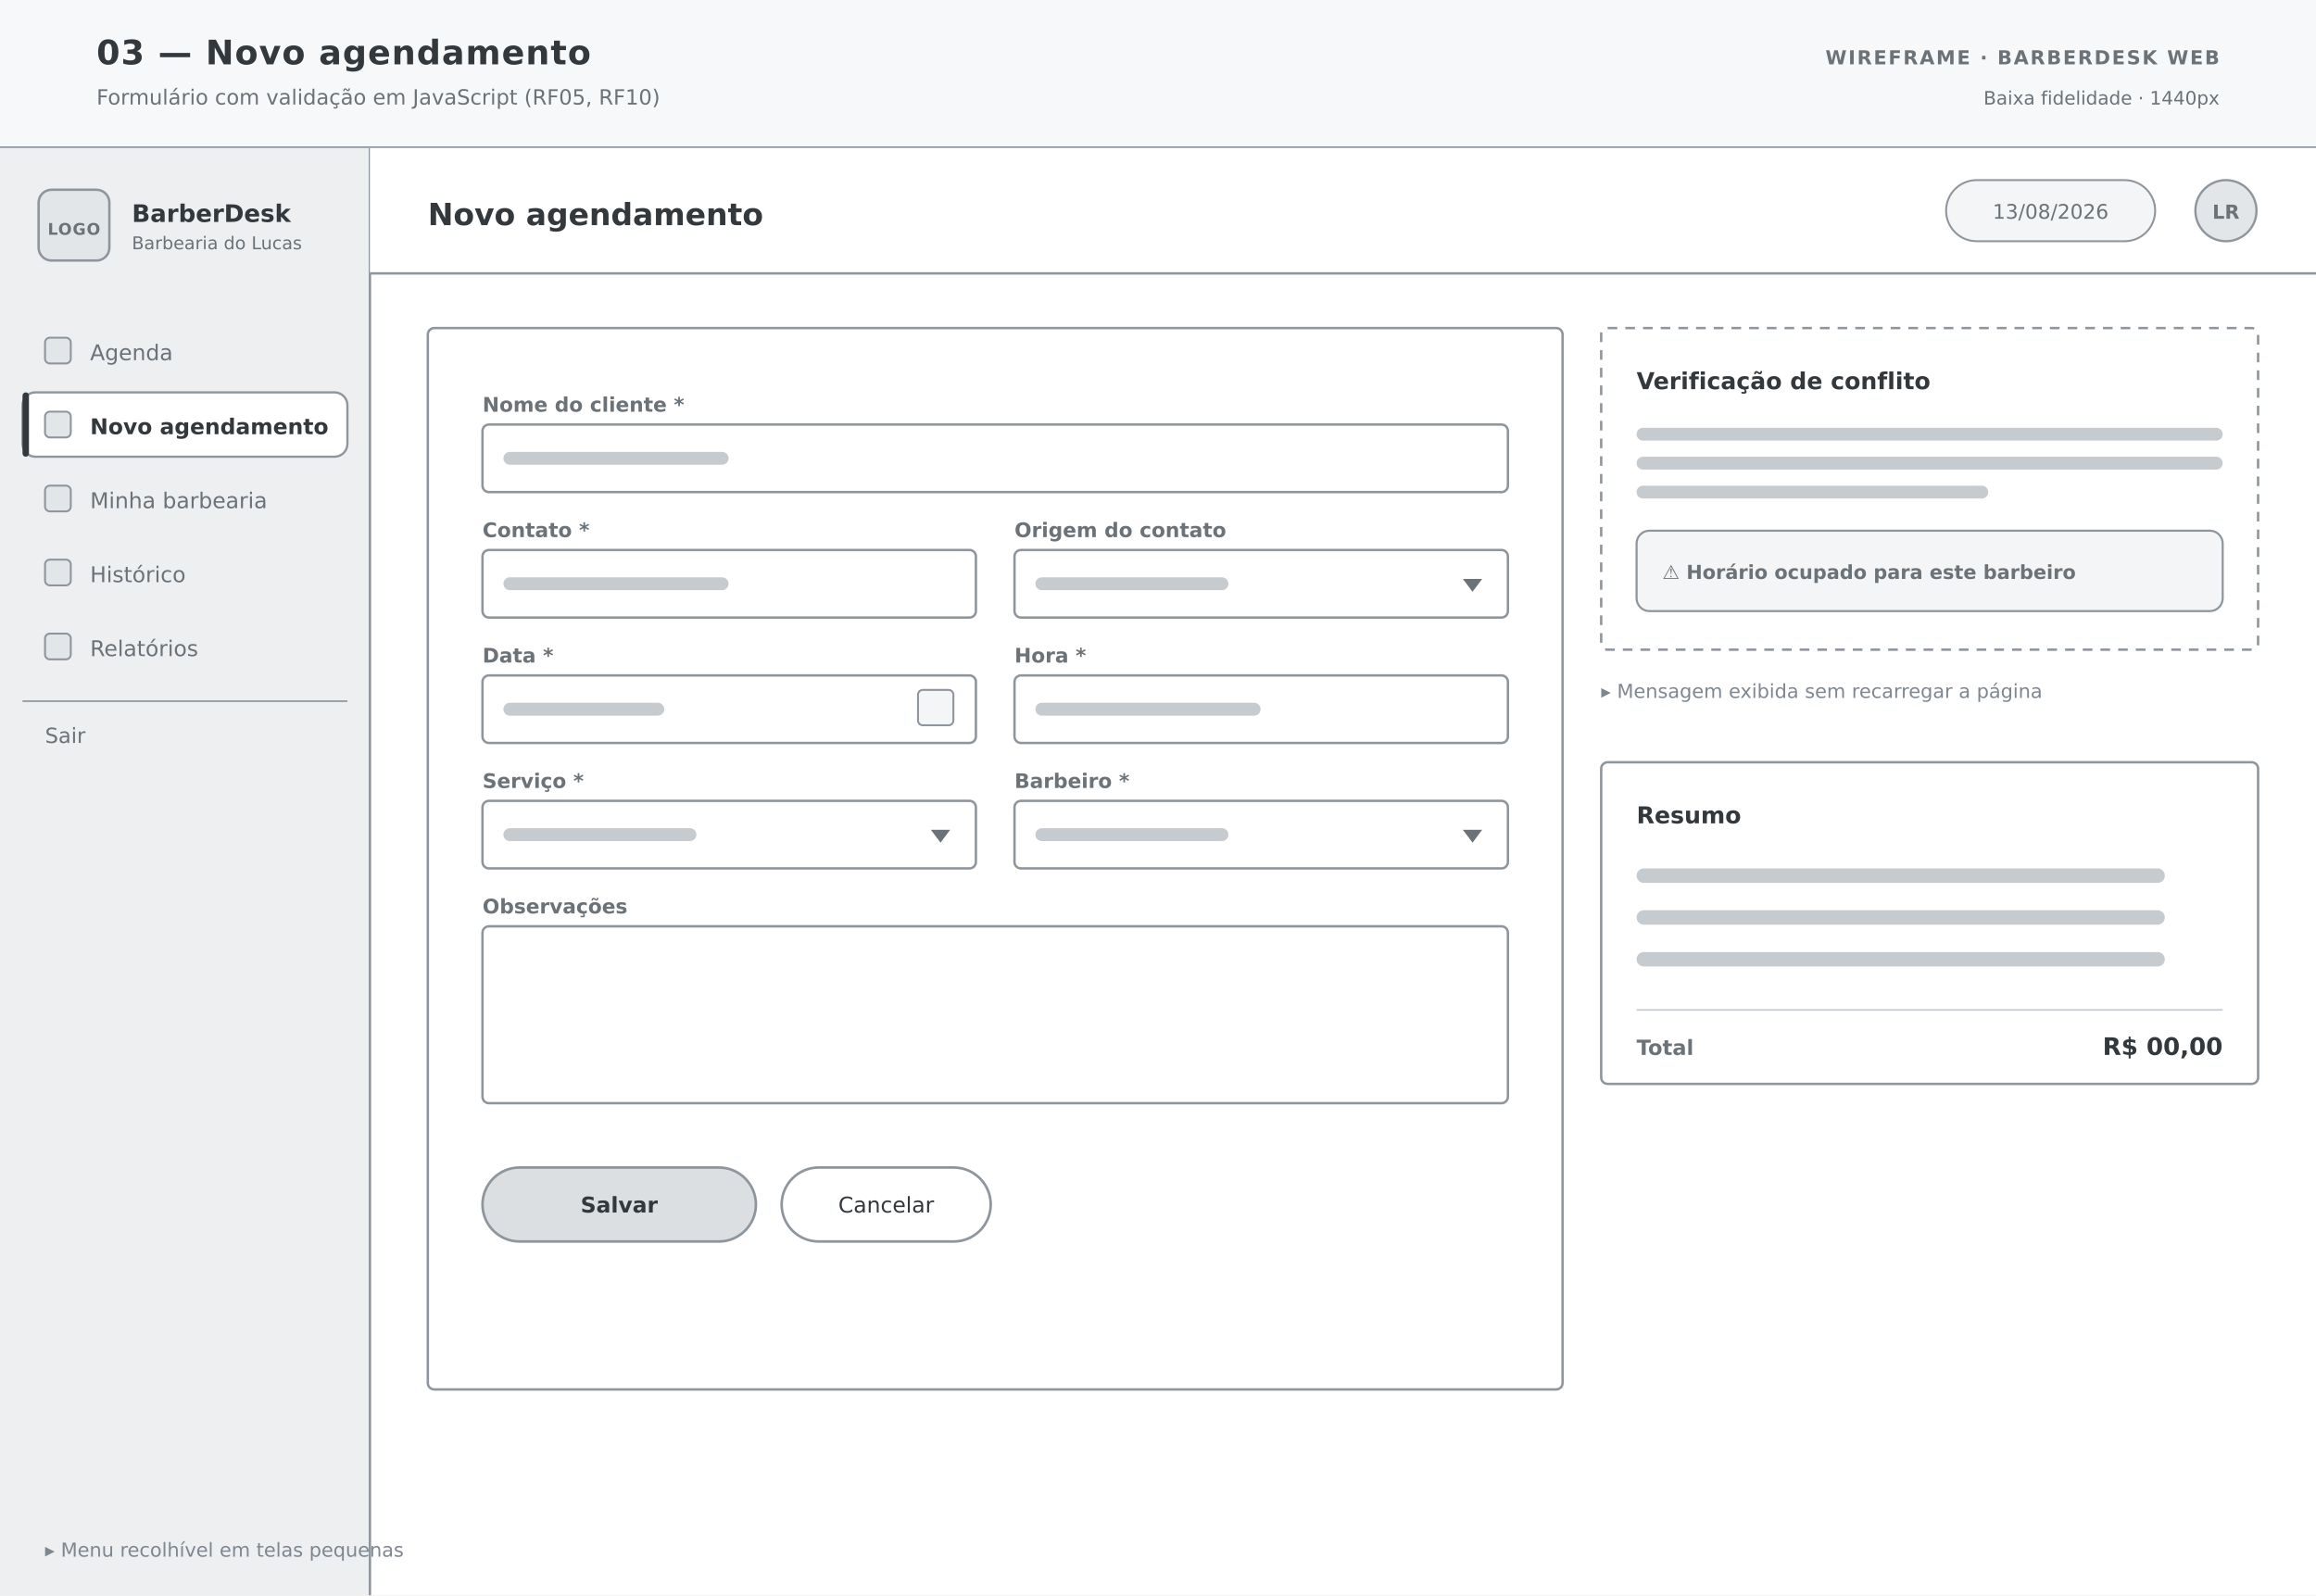
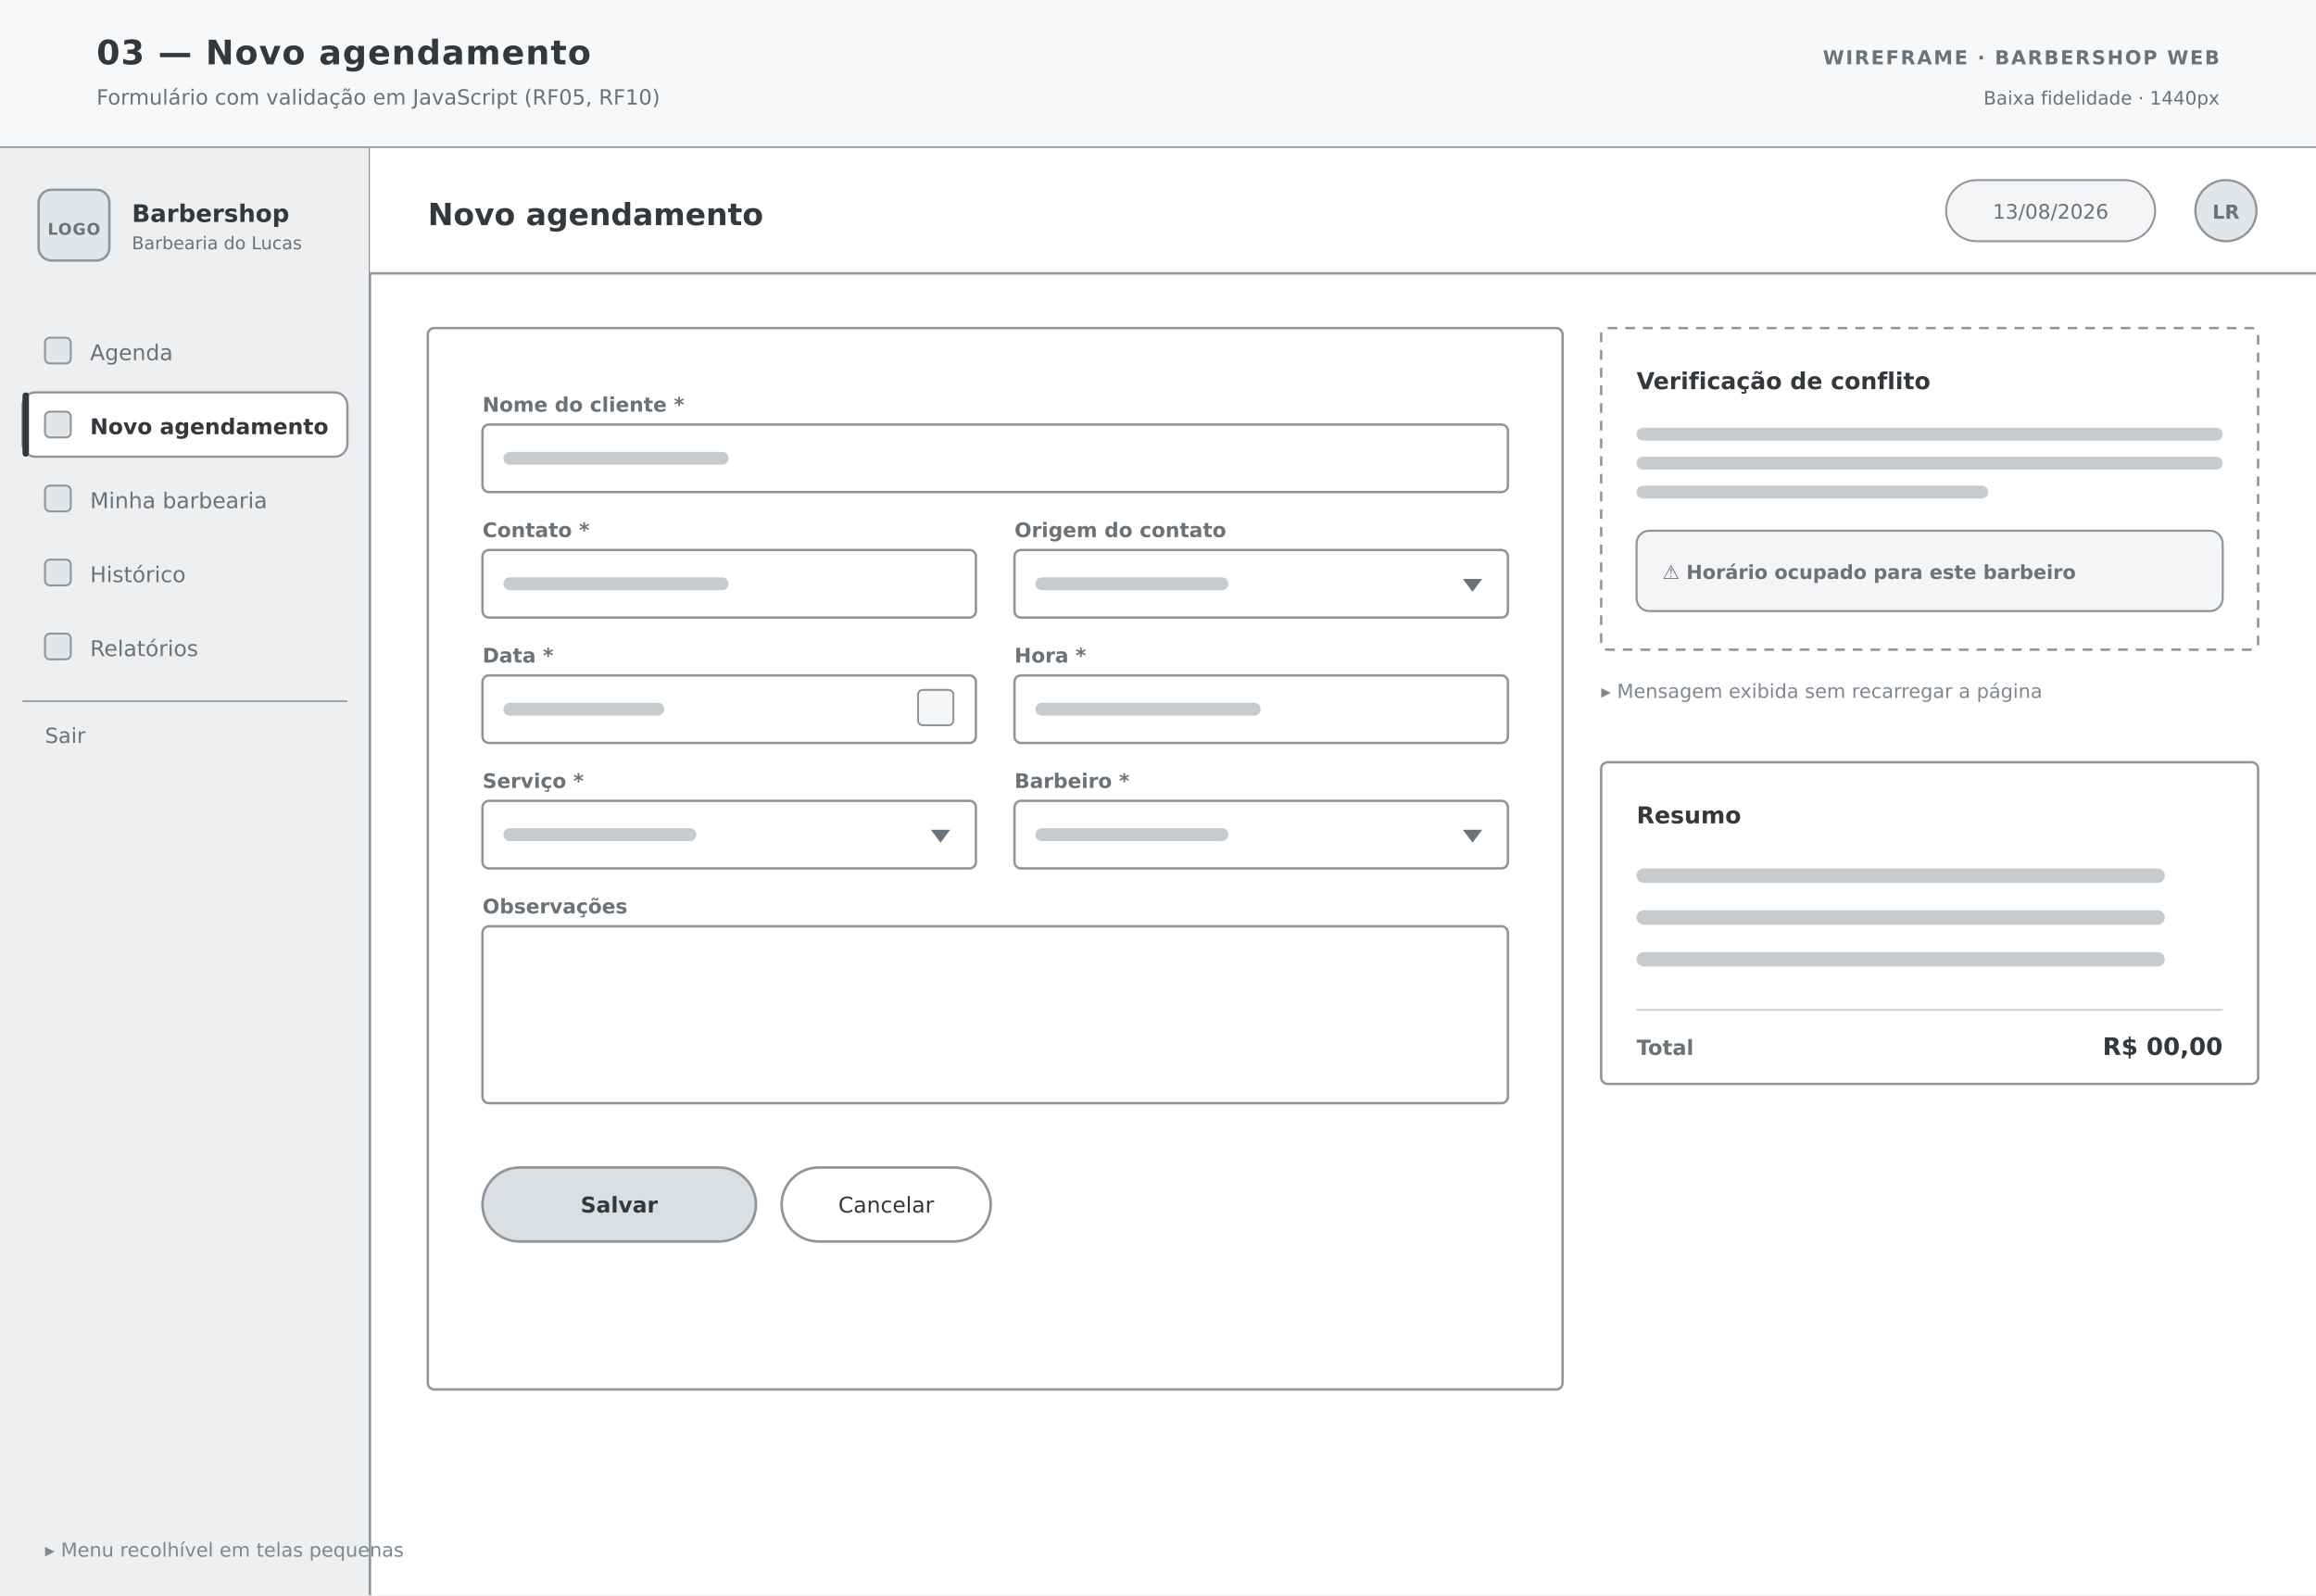
<svg xmlns="http://www.w3.org/2000/svg" width="1440" height="992" viewBox="0 0 1440 992">
  <rect width="1440" height="992" fill="#FFFFFF" />
  <rect x="0" y="0" width="1440" height="92" rx="0" fill="#F7F8F9" />
  <text x="60" y="40" font-family="DejaVu Sans, Arial, sans-serif" font-size="21" font-weight="bold" fill="#33383D" text-anchor="start" letter-spacing="0.6">03 — Novo agendamento</text>
  <text x="60" y="65" font-family="DejaVu Sans, Arial, sans-serif" font-size="13" font-weight="normal" fill="#6B7278" text-anchor="start" letter-spacing="0">Formulário com validação em JavaScript (RF05, RF10)</text>
-   <text x="1380" y="40" font-family="DejaVu Sans, Arial, sans-serif" font-size="12" font-weight="bold" fill="#6B7278" text-anchor="end" letter-spacing="1">WIREFRAME · BARBERDESK WEB</text>
+   <text x="1380" y="40" font-family="DejaVu Sans, Arial, sans-serif" font-size="12" font-weight="bold" fill="#6B7278" text-anchor="end" letter-spacing="1">WIREFRAME · BARBERSHOP WEB</text>
  <text x="1380" y="65" font-family="DejaVu Sans, Arial, sans-serif" font-size="11.5" font-weight="normal" fill="#6B7278" text-anchor="end" letter-spacing="0">Baixa fidelidade · 1440px</text>
  <line x1="0" y1="92" x2="1440" y2="92" stroke="#8E959C" stroke-width="2" />
  <rect x="0" y="92" width="230" height="900" rx="0" fill="#EDEFF1" />
  <line x1="230" y1="92" x2="230" y2="992" stroke="#8E959C" stroke-width="1.5" />
  <rect x="24" y="118" width="44" height="44" rx="8" fill="#E3E6E8" stroke="#8E959C" stroke-width="1.5" />
  <text x="46" y="146" font-family="DejaVu Sans, Arial, sans-serif" font-size="10" font-weight="bold" fill="#6B7278" text-anchor="middle" letter-spacing="0.5">LOGO</text>
-   <text x="82" y="138" font-family="DejaVu Sans, Arial, sans-serif" font-size="15" font-weight="bold" fill="#33383D" text-anchor="start" letter-spacing="0">BarberDesk</text>
+   <text x="82" y="138" font-family="DejaVu Sans, Arial, sans-serif" font-size="15" font-weight="bold" fill="#33383D" text-anchor="start" letter-spacing="0">Barbershop</text>
  <text x="82" y="155" font-family="DejaVu Sans, Arial, sans-serif" font-size="11" font-weight="normal" fill="#6B7278" text-anchor="start" letter-spacing="0">Barbearia do Lucas</text>
  <rect x="28" y="210" width="16" height="16" rx="3" fill="#E3E6E8" stroke="#8E959C" stroke-width="1.2" />
  <text x="56" y="224" font-family="DejaVu Sans, Arial, sans-serif" font-size="13.5" font-weight="normal" fill="#6B7278" text-anchor="start" letter-spacing="0">Agenda</text>
  <rect x="14" y="244" width="202" height="40" rx="8" fill="#FFFFFF" stroke="#8E959C" stroke-width="1.4" />
  <rect x="14" y="244" width="4" height="40" rx="2" fill="#33383D" />
  <rect x="28" y="256" width="16" height="16" rx="3" fill="#E3E6E8" stroke="#8E959C" stroke-width="1.2" />
  <text x="56" y="270" font-family="DejaVu Sans, Arial, sans-serif" font-size="13.5" font-weight="bold" fill="#33383D" text-anchor="start" letter-spacing="0">Novo agendamento</text>
  <rect x="28" y="302" width="16" height="16" rx="3" fill="#E3E6E8" stroke="#8E959C" stroke-width="1.2" />
  <text x="56" y="316" font-family="DejaVu Sans, Arial, sans-serif" font-size="13.5" font-weight="normal" fill="#6B7278" text-anchor="start" letter-spacing="0">Minha barbearia</text>
  <rect x="28" y="348" width="16" height="16" rx="3" fill="#E3E6E8" stroke="#8E959C" stroke-width="1.2" />
  <text x="56" y="362" font-family="DejaVu Sans, Arial, sans-serif" font-size="13.5" font-weight="normal" fill="#6B7278" text-anchor="start" letter-spacing="0">Histórico</text>
  <rect x="28" y="394" width="16" height="16" rx="3" fill="#E3E6E8" stroke="#8E959C" stroke-width="1.2" />
  <text x="56" y="408" font-family="DejaVu Sans, Arial, sans-serif" font-size="13.5" font-weight="normal" fill="#6B7278" text-anchor="start" letter-spacing="0">Relatórios</text>
  <line x1="14" y1="436" x2="216" y2="436" stroke="#8E959C" stroke-width="1" />
  <text x="28" y="462" font-family="DejaVu Sans, Arial, sans-serif" font-size="13" font-weight="normal" fill="#6B7278" text-anchor="start" letter-spacing="0">Sair</text>
  <text x="28" y="968" font-family="DejaVu Sans, Arial, sans-serif" font-size="12" font-weight="normal" fill="#7E8790" text-anchor="start" letter-spacing="0">▸ Menu recolhível em telas pequenas</text>
  <rect x="230" y="92" width="1210" height="78" rx="0" fill="#FFFFFF" />
  <line x1="230" y1="170" x2="1440" y2="170" stroke="#8E959C" stroke-width="1.5" />
  <text x="266" y="140" font-family="DejaVu Sans, Arial, sans-serif" font-size="19" font-weight="bold" fill="#33383D" text-anchor="start" letter-spacing="0">Novo agendamento</text>
  <rect x="1210" y="112" width="130" height="38" rx="19" fill="#F4F5F6" stroke="#8E959C" stroke-width="1.2" />
  <text x="1275" y="136" font-family="DejaVu Sans, Arial, sans-serif" font-size="12.5" font-weight="normal" fill="#6B7278" text-anchor="middle" letter-spacing="0">13/08/2026</text>
  <circle cx="1384" cy="131" r="19" fill="#E3E6E8" stroke="#8E959C" stroke-width="1.4" />
  <text x="1384" y="136" font-family="DejaVu Sans, Arial, sans-serif" font-size="12" font-weight="bold" fill="#6B7278" text-anchor="middle" letter-spacing="0">LR</text>
  <rect x="266" y="204" width="705.56" height="660" rx="4" fill="#FFFFFF" stroke="#8E959C" stroke-width="1.5" />
  <text x="300" y="256" font-family="DejaVu Sans, Arial, sans-serif" font-size="12.5" font-weight="bold" fill="#6B7278" text-anchor="start" letter-spacing="0">Nome do cliente *</text>
  <rect x="300" y="264" width="637.56" height="42" rx="4" fill="#FFFFFF" stroke="#8E959C" stroke-width="1.5" />
  <rect x="313" y="281" width="140" height="8" rx="4" fill="#C6CBD0" />
  <text x="300" y="334" font-family="DejaVu Sans, Arial, sans-serif" font-size="12.5" font-weight="bold" fill="#6B7278" text-anchor="start" letter-spacing="0">Contato *</text>
  <rect x="300" y="342" width="306.78" height="42" rx="4" fill="#FFFFFF" stroke="#8E959C" stroke-width="1.5" />
  <rect x="313" y="359" width="140" height="8" rx="4" fill="#C6CBD0" />
  <text x="630.78" y="334" font-family="DejaVu Sans, Arial, sans-serif" font-size="12.5" font-weight="bold" fill="#6B7278" text-anchor="start" letter-spacing="0">Origem do contato</text>
  <rect x="630.78" y="342" width="306.78" height="42" rx="4" fill="#FFFFFF" stroke="#8E959C" stroke-width="1.5" />
  <path d="M909.56 360 L921.56 360 L915.56 368 Z" fill="#6B7278" />
  <rect x="643.78" y="359" width="120" height="8" rx="4" fill="#C6CBD0" />
  <text x="300" y="412" font-family="DejaVu Sans, Arial, sans-serif" font-size="12.5" font-weight="bold" fill="#6B7278" text-anchor="start" letter-spacing="0">Data *</text>
  <rect x="300" y="420" width="306.78" height="42" rx="4" fill="#FFFFFF" stroke="#8E959C" stroke-width="1.5" />
  <rect x="570.78" y="429" width="22" height="22" rx="3" fill="#F4F5F6" stroke="#8E959C" stroke-width="1.2" />
  <rect x="313" y="437" width="100" height="8" rx="4" fill="#C6CBD0" />
  <text x="630.78" y="412" font-family="DejaVu Sans, Arial, sans-serif" font-size="12.5" font-weight="bold" fill="#6B7278" text-anchor="start" letter-spacing="0">Hora *</text>
  <rect x="630.78" y="420" width="306.78" height="42" rx="4" fill="#FFFFFF" stroke="#8E959C" stroke-width="1.5" />
  <rect x="643.78" y="437" width="140" height="8" rx="4" fill="#C6CBD0" />
  <text x="300" y="490" font-family="DejaVu Sans, Arial, sans-serif" font-size="12.5" font-weight="bold" fill="#6B7278" text-anchor="start" letter-spacing="0">Serviço *</text>
  <rect x="300" y="498" width="306.78" height="42" rx="4" fill="#FFFFFF" stroke="#8E959C" stroke-width="1.5" />
  <path d="M578.78 516 L590.78 516 L584.78 524 Z" fill="#6B7278" />
  <rect x="313" y="515" width="120" height="8" rx="4" fill="#C6CBD0" />
  <text x="630.78" y="490" font-family="DejaVu Sans, Arial, sans-serif" font-size="12.5" font-weight="bold" fill="#6B7278" text-anchor="start" letter-spacing="0">Barbeiro *</text>
  <rect x="630.78" y="498" width="306.78" height="42" rx="4" fill="#FFFFFF" stroke="#8E959C" stroke-width="1.5" />
  <path d="M909.56 516 L921.56 516 L915.56 524 Z" fill="#6B7278" />
  <rect x="643.78" y="515" width="120" height="8" rx="4" fill="#C6CBD0" />
  <text x="300" y="568" font-family="DejaVu Sans, Arial, sans-serif" font-size="12.5" font-weight="bold" fill="#6B7278" text-anchor="start" letter-spacing="0">Observações</text>
  <rect x="300" y="576" width="637.56" height="110" rx="4" fill="#FFFFFF" stroke="#8E959C" stroke-width="1.5" />
  <rect x="300" y="726" width="170" height="46" rx="23" fill="#DCDFE2" stroke="#8E959C" stroke-width="1.6" />
  <text x="385" y="754" font-family="DejaVu Sans, Arial, sans-serif" font-size="13.5" font-weight="bold" fill="#33383D" text-anchor="middle" letter-spacing="0">Salvar</text>
  <rect x="486" y="726" width="130" height="46" rx="23" fill="#FFFFFF" stroke="#8E959C" stroke-width="1.6" />
  <text x="551" y="754" font-family="DejaVu Sans, Arial, sans-serif" font-size="13.5" font-weight="normal" fill="#33383D" text-anchor="middle" letter-spacing="0">Cancelar</text>
  <rect x="995.56" y="204" width="408.44" height="200" rx="4" fill="#FFFFFF" stroke="#8E959C" stroke-width="1.5" stroke-dasharray="6 5" />
  <text x="1017.56" y="242" font-family="DejaVu Sans, Arial, sans-serif" font-size="14.5" font-weight="bold" fill="#33383D" text-anchor="start" letter-spacing="0">Verificação de conflito</text>
  <rect x="1017.56" y="266" width="364.44" height="8" rx="4" fill="#C6CBD0" />
  <rect x="1017.56" y="284" width="364.44" height="8" rx="4" fill="#C6CBD0" />
  <rect x="1017.56" y="302" width="218.664" height="8" rx="4" fill="#C6CBD0" />
  <rect x="1017.56" y="330" width="364.44" height="50" rx="8" fill="#F4F5F6" stroke="#8E959C" stroke-width="1.3" />
  <text x="1033.56" y="360" font-family="DejaVu Sans, Arial, sans-serif" font-size="12" font-weight="bold" fill="#6B7278" text-anchor="start" letter-spacing="0">⚠  Horário ocupado para este barbeiro</text>
  <text x="995.56" y="434" font-family="DejaVu Sans, Arial, sans-serif" font-size="12" font-weight="normal" fill="#7E8790" text-anchor="start" letter-spacing="0">▸ Mensagem exibida sem recarregar a página</text>
  <rect x="995.56" y="474" width="408.44" height="200" rx="4" fill="#FFFFFF" stroke="#8E959C" stroke-width="1.5" />
  <text x="1017.56" y="512" font-family="DejaVu Sans, Arial, sans-serif" font-size="14.5" font-weight="bold" fill="#33383D" text-anchor="start" letter-spacing="0">Resumo</text>
  <rect x="1017.56" y="540" width="328.44" height="9" rx="4.5" fill="#C6CBD0" />
  <rect x="1017.56" y="566" width="328.44" height="9" rx="4.5" fill="#C6CBD0" />
  <rect x="1017.56" y="592" width="328.44" height="9" rx="4.5" fill="#C6CBD0" />
  <line x1="1017.56" y1="628" x2="1382" y2="628" stroke="#C6CBD0" stroke-width="1" />
  <text x="1017.56" y="656" font-family="DejaVu Sans, Arial, sans-serif" font-size="13" font-weight="bold" fill="#6B7278" text-anchor="start" letter-spacing="0">Total</text>
  <text x="1382" y="656" font-family="DejaVu Sans, Arial, sans-serif" font-size="15" font-weight="bold" fill="#33383D" text-anchor="end" letter-spacing="0">R$ 00,00</text>
</svg>
